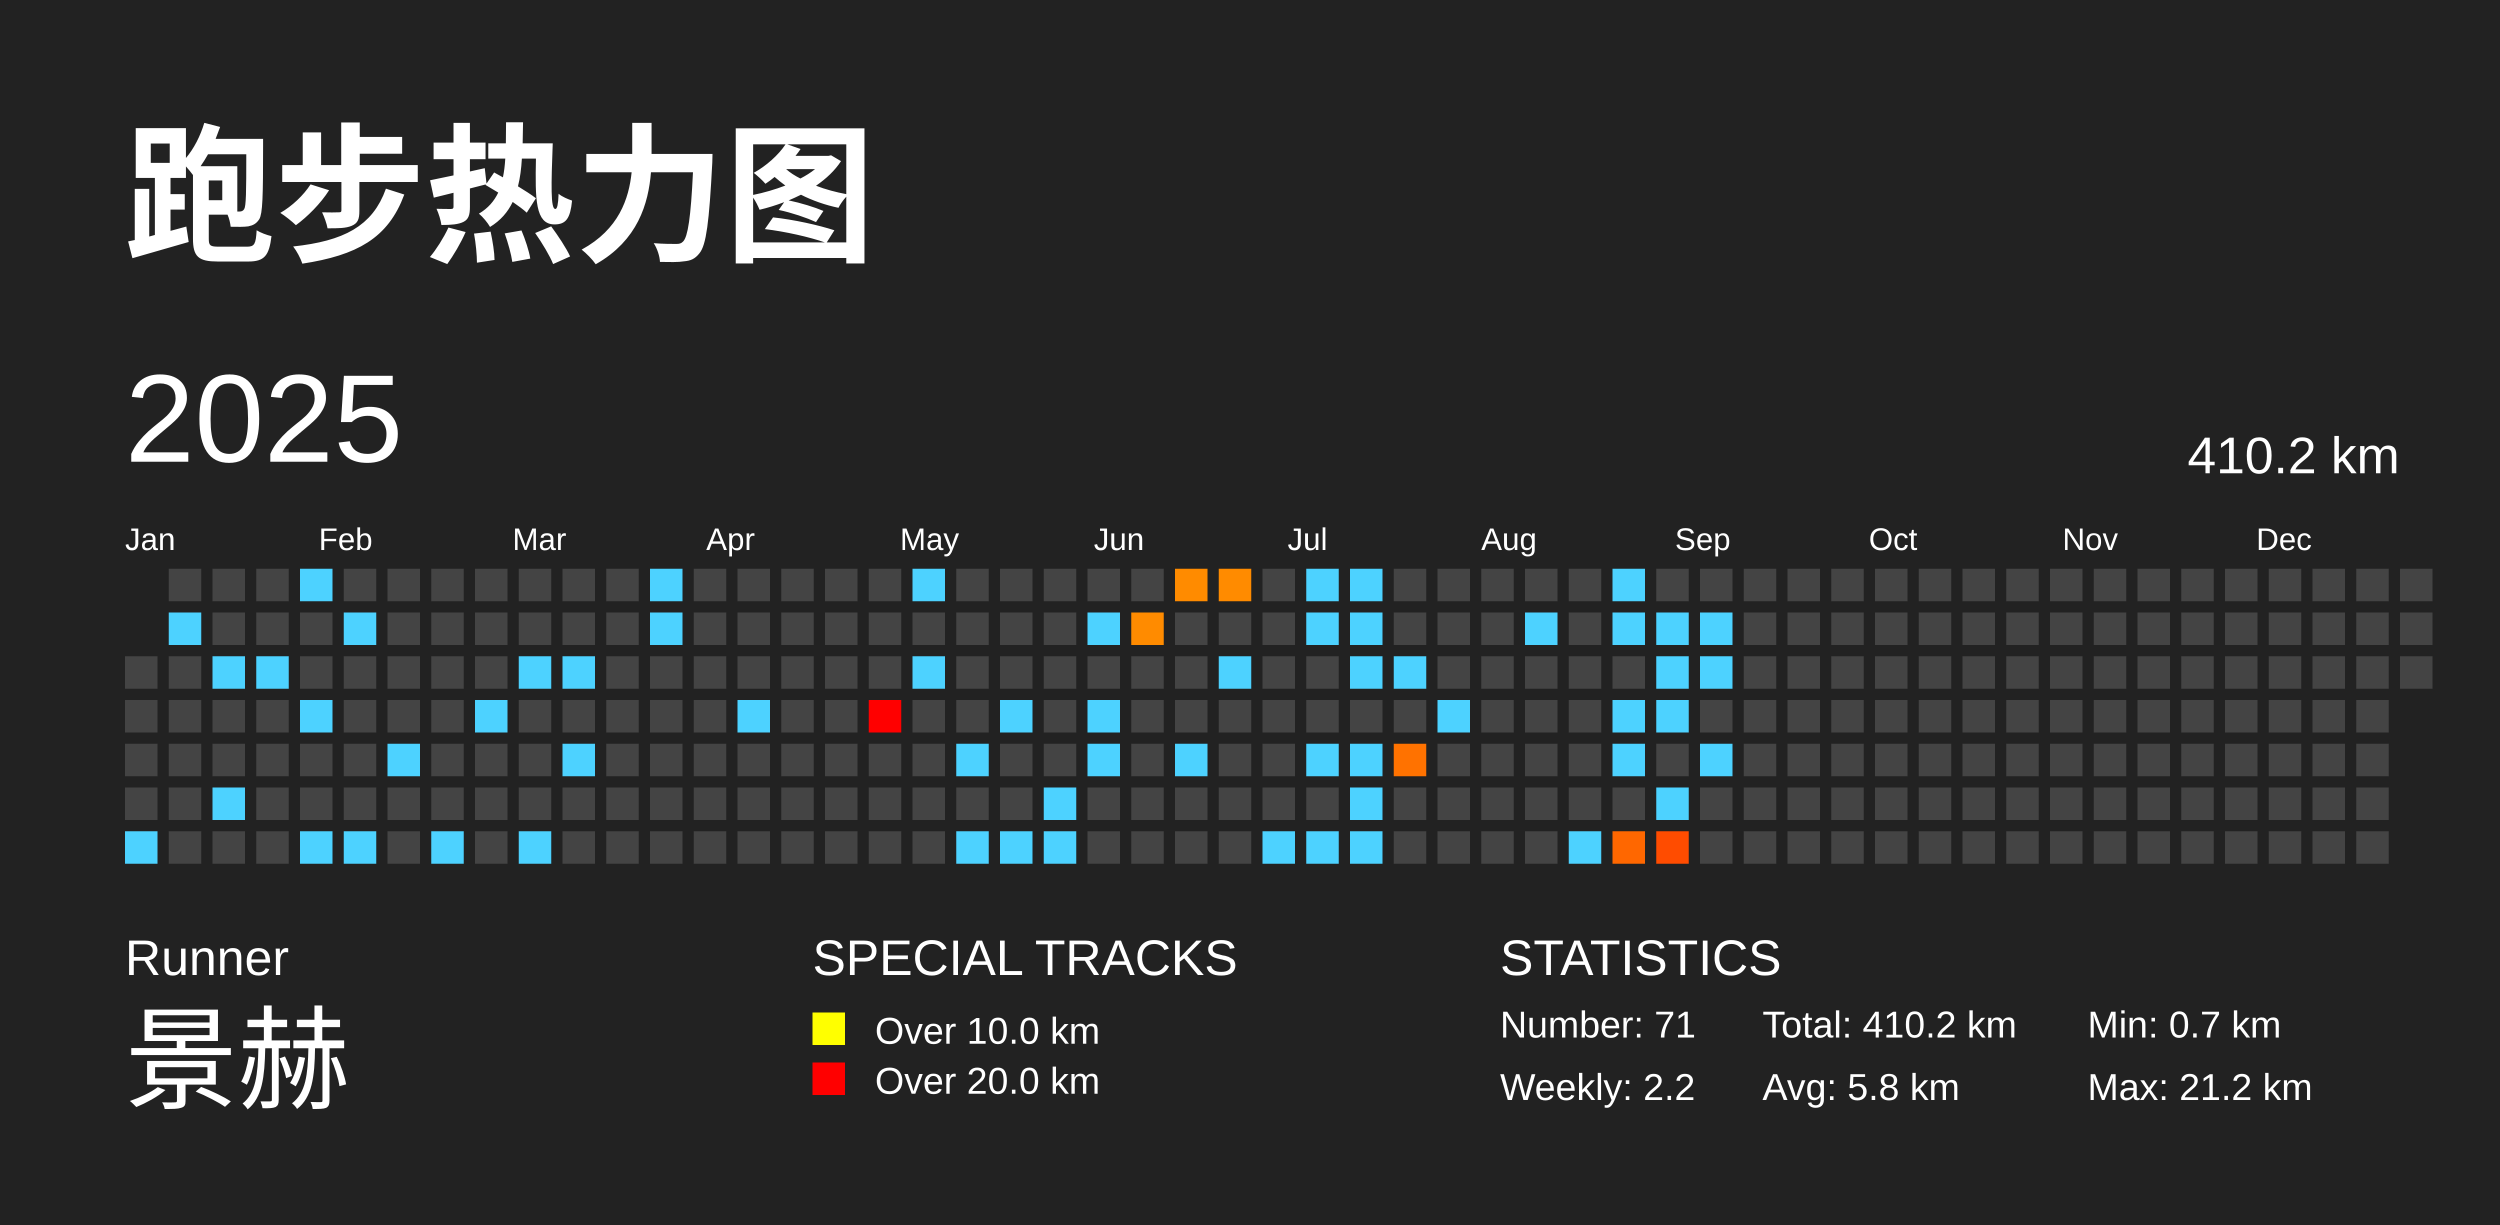
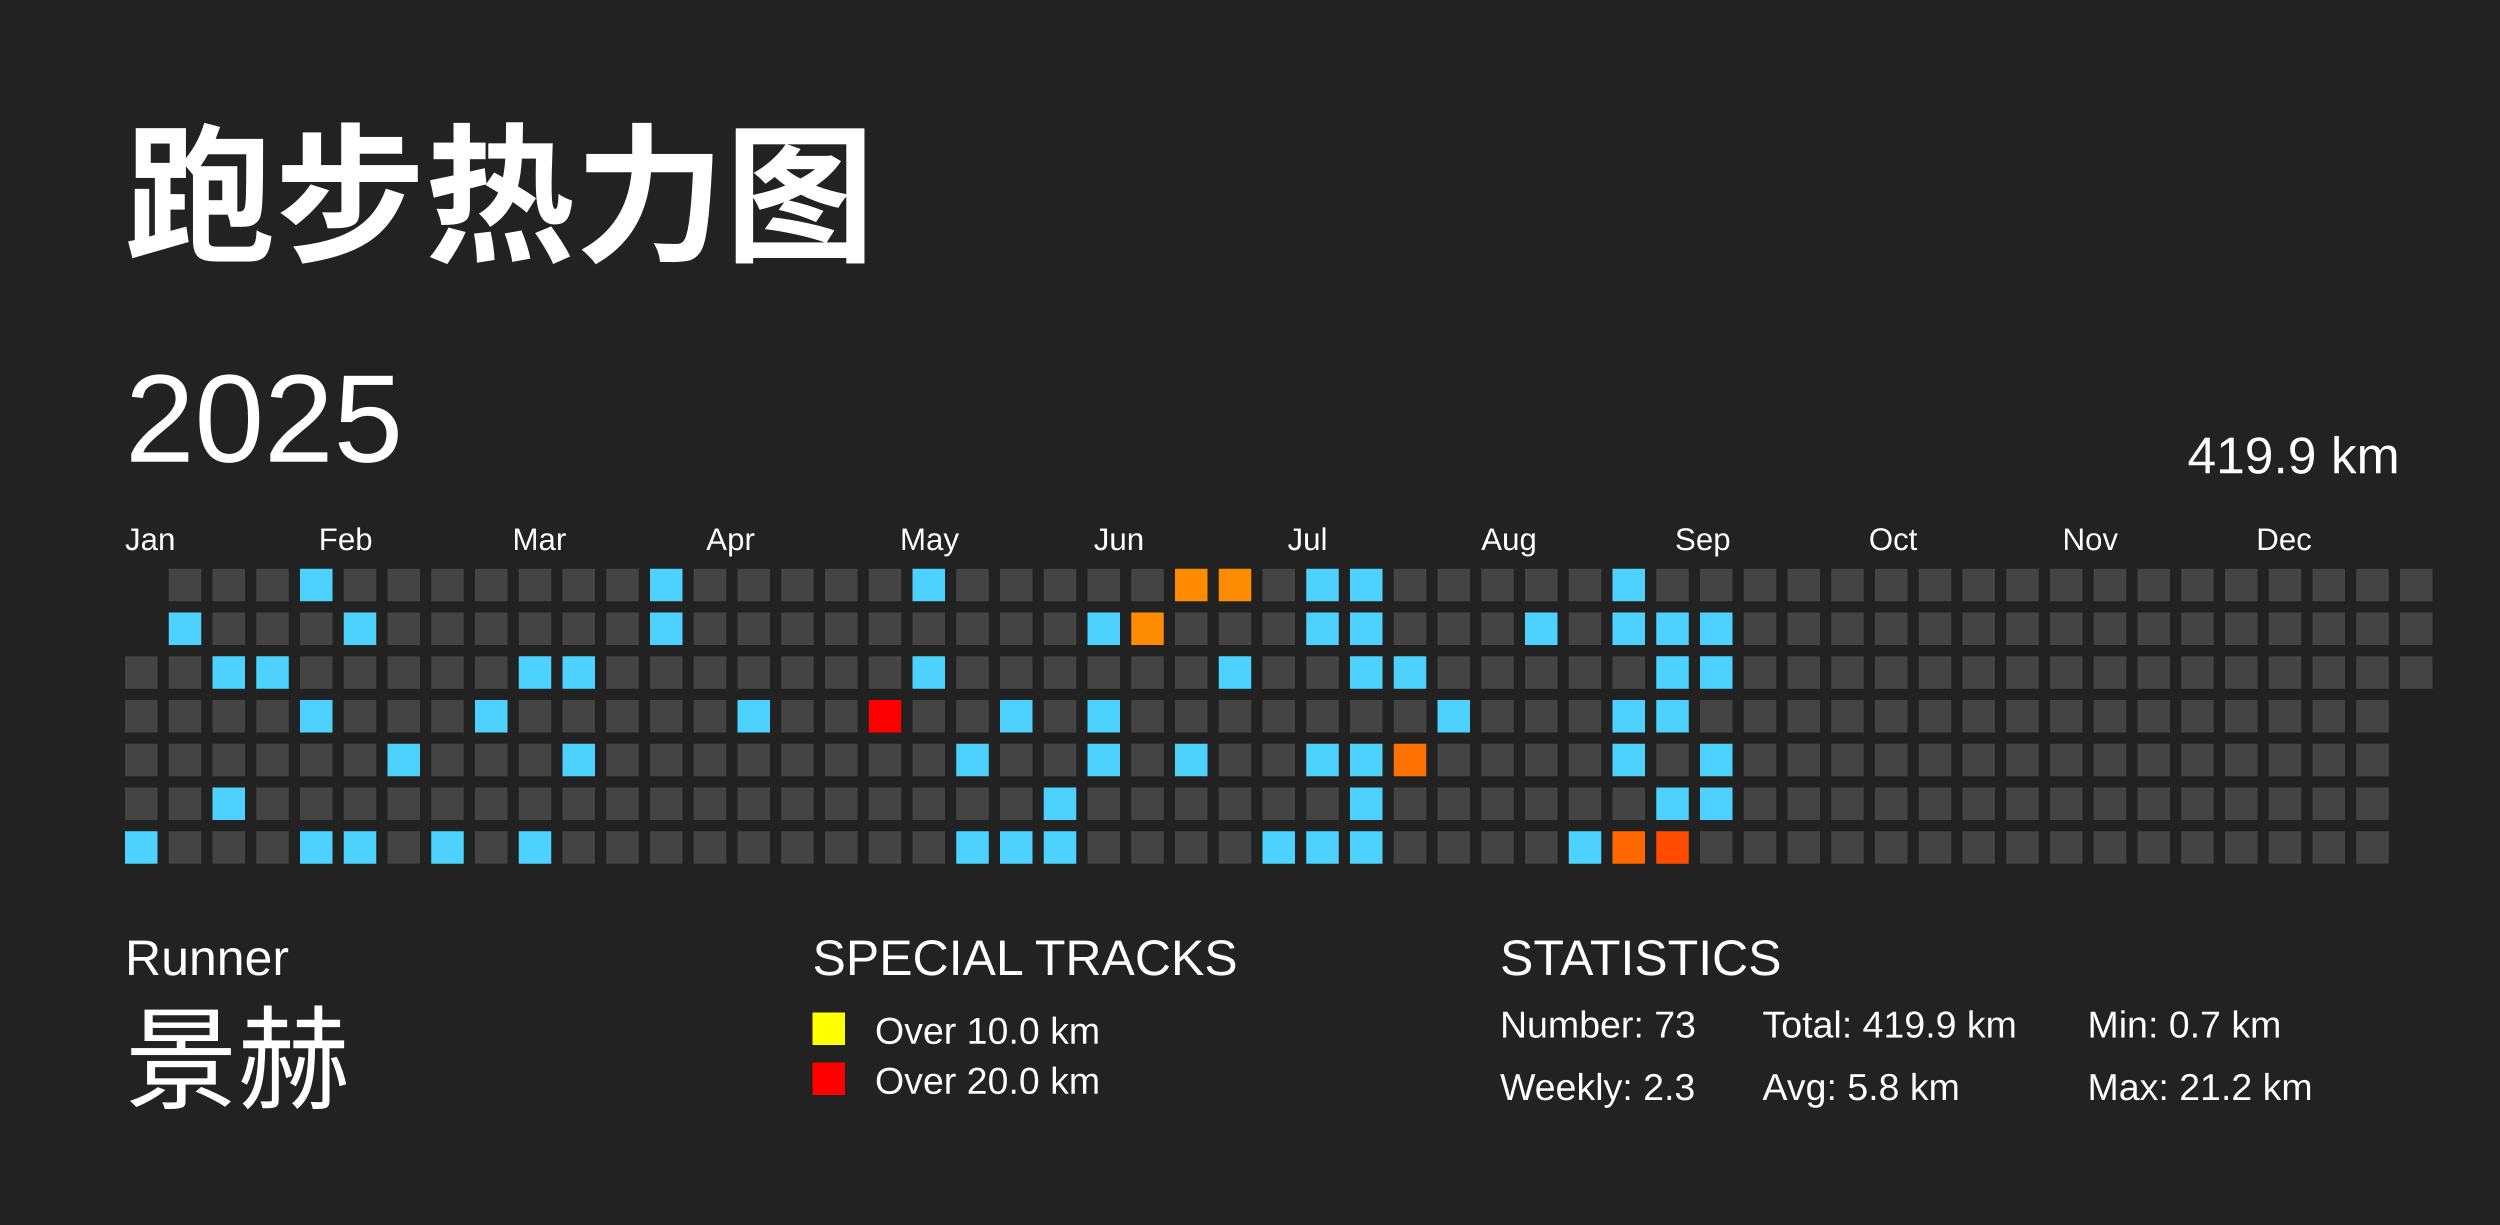
<svg xmlns="http://www.w3.org/2000/svg" baseProfile="full" height="98mm" version="1.1" viewBox="0,0,200,98" width="200mm">
  <defs />
  <rect fill="#222222" height="98" width="200" x="0" y="0" />
  <text fill="#FFFFFF" style="font-size:12px; font-family:Arial; font-weight:bold;" x="10" y="20">跑步热力图</text>
  <text fill="#FFFFFF" style="font-size:4px; font-family:Arial" x="10" y="78">Runner</text>
  <text fill="#FFFFFF" style="font-size:9px; font-family:Arial" x="10" y="88">景赫</text>
  <text fill="#FFFFFF" style="font-size:4px; font-family:Arial" x="65" y="78">SPECIAL TRACKS</text>
  <rect fill="yellow" height="2.6" width="2.6" x="65" y="81" />
  <text fill="#FFFFFF" style="font-size:3px; font-family:Arial" x="70" y="83.5">Over 10.0 km</text>
  <rect fill="red" height="2.6" width="2.6" x="65" y="85" />
  <text fill="#FFFFFF" style="font-size:3px; font-family:Arial" x="70" y="87.5">Over 20.0 km</text>
  <text fill="#FFFFFF" style="font-size:4px; font-family:Arial" x="120" y="78">STATISTICS</text>
-   <text fill="#FFFFFF" style="font-size:3px; font-family:Arial" x="120" y="83">Number: 71</text>
-   <text fill="#FFFFFF" style="font-size:3px; font-family:Arial" x="120" y="88">Weekly: 2.2</text>
-   <text fill="#FFFFFF" style="font-size:3px; font-family:Arial" x="141" y="83">Total: 410.2 km</text>
+   <text fill="#FFFFFF" style="font-size:3px; font-family:Arial" x="120" y="83">Number: 73</text>
+   <text fill="#FFFFFF" style="font-size:3px; font-family:Arial" x="120" y="88">Weekly: 2.3</text>
+   <text fill="#FFFFFF" style="font-size:3px; font-family:Arial" x="141" y="83">Total: 419.9 km</text>
  <text fill="#FFFFFF" style="font-size:3px; font-family:Arial" x="141" y="88">Avg: 5.8 km</text>
  <text fill="#FFFFFF" style="font-size:3px; font-family:Arial" x="167" y="83">Min: 0.7 km</text>
  <text fill="#FFFFFF" style="font-size:3px; font-family:Arial" x="167" y="88">Max: 21.2 km</text>
  <text dominant-baseline="hanging" fill="#FFFFFF" style="font-size:10.0px; font-family:Arial;" x="10" y="30">2025</text>
-   <text dominant-baseline="hanging" fill="#FFFFFF" style="font-size:4.125px; font-family:Arial;" x="175" y="35">410.2 km</text>
+   <text dominant-baseline="hanging" fill="#FFFFFF" style="font-size:4.125px; font-family:Arial;" x="175" y="35">419.9 km</text>
  <text fill="#FFFFFF" style="font-size:2.5px; font-family:Arial" x="10.0" y="44">Jan</text>
  <text fill="#FFFFFF" style="font-size:2.5px; font-family:Arial" x="25.5" y="44">Feb</text>
  <text fill="#FFFFFF" style="font-size:2.5px; font-family:Arial" x="41.0" y="44">Mar</text>
  <text fill="#FFFFFF" style="font-size:2.5px; font-family:Arial" x="56.5" y="44">Apr</text>
  <text fill="#FFFFFF" style="font-size:2.5px; font-family:Arial" x="72.0" y="44">May</text>
  <text fill="#FFFFFF" style="font-size:2.5px; font-family:Arial" x="87.5" y="44">Jun</text>
  <text fill="#FFFFFF" style="font-size:2.5px; font-family:Arial" x="103.0" y="44">Jul</text>
  <text fill="#FFFFFF" style="font-size:2.5px; font-family:Arial" x="118.5" y="44">Aug</text>
  <text fill="#FFFFFF" style="font-size:2.5px; font-family:Arial" x="134.0" y="44">Sep</text>
  <text fill="#FFFFFF" style="font-size:2.5px; font-family:Arial" x="149.5" y="44">Oct</text>
  <text fill="#FFFFFF" style="font-size:2.5px; font-family:Arial" x="165.0" y="44">Nov</text>
  <text fill="#FFFFFF" style="font-size:2.5px; font-family:Arial" x="180.5" y="44">Dec</text>
  <rect fill="#444444" height="2.6" width="2.6" x="10.0" y="52.5" />
  <rect fill="#444444" height="2.6" width="2.6" x="10.0" y="56.0" />
  <rect fill="#444444" height="2.6" width="2.6" x="10.0" y="59.5" />
  <rect fill="#444444" height="2.6" width="2.6" x="10.0" y="63.0" />
  <rect fill="#4dd2ff" height="2.6" width="2.6" x="10.0" y="66.5" />
  <rect fill="#444444" height="2.6" width="2.6" x="13.5" y="45.5" />
  <rect fill="#4dd2ff" height="2.6" width="2.6" x="13.5" y="49.0" />
  <rect fill="#444444" height="2.6" width="2.6" x="13.5" y="52.5" />
  <rect fill="#444444" height="2.6" width="2.6" x="13.5" y="56.0" />
  <rect fill="#444444" height="2.6" width="2.6" x="13.5" y="59.5" />
  <rect fill="#444444" height="2.6" width="2.6" x="13.5" y="63.0" />
  <rect fill="#444444" height="2.6" width="2.6" x="13.5" y="66.5" />
  <rect fill="#444444" height="2.6" width="2.6" x="17.0" y="45.5" />
  <rect fill="#444444" height="2.6" width="2.6" x="17.0" y="49.0" />
  <rect fill="#4dd2ff" height="2.6" width="2.6" x="17.0" y="52.5" />
  <rect fill="#444444" height="2.6" width="2.6" x="17.0" y="56.0" />
  <rect fill="#444444" height="2.6" width="2.6" x="17.0" y="59.5" />
  <rect fill="#4dd2ff" height="2.6" width="2.6" x="17.0" y="63.0" />
  <rect fill="#444444" height="2.6" width="2.6" x="17.0" y="66.5" />
  <rect fill="#444444" height="2.6" width="2.6" x="20.5" y="45.5" />
  <rect fill="#444444" height="2.6" width="2.6" x="20.5" y="49.0" />
  <rect fill="#4dd2ff" height="2.6" width="2.6" x="20.5" y="52.5" />
  <rect fill="#444444" height="2.6" width="2.6" x="20.5" y="56.0" />
  <rect fill="#444444" height="2.6" width="2.6" x="20.5" y="59.5" />
  <rect fill="#444444" height="2.6" width="2.6" x="20.5" y="63.0" />
  <rect fill="#444444" height="2.6" width="2.6" x="20.5" y="66.5" />
  <rect fill="#4dd2ff" height="2.6" width="2.6" x="24.0" y="45.5" />
  <rect fill="#444444" height="2.6" width="2.6" x="24.0" y="49.0" />
  <rect fill="#444444" height="2.6" width="2.6" x="24.0" y="52.5" />
  <rect fill="#4dd2ff" height="2.6" width="2.6" x="24.0" y="56.0" />
  <rect fill="#444444" height="2.6" width="2.6" x="24.0" y="59.5" />
  <rect fill="#444444" height="2.6" width="2.6" x="24.0" y="63.0" />
  <rect fill="#4dd2ff" height="2.6" width="2.6" x="24.0" y="66.5" />
  <rect fill="#444444" height="2.6" width="2.6" x="27.5" y="45.5" />
  <rect fill="#4dd2ff" height="2.6" width="2.6" x="27.5" y="49.0" />
  <rect fill="#444444" height="2.6" width="2.6" x="27.5" y="52.5" />
  <rect fill="#444444" height="2.6" width="2.6" x="27.5" y="56.0" />
  <rect fill="#444444" height="2.6" width="2.6" x="27.5" y="59.5" />
  <rect fill="#444444" height="2.6" width="2.6" x="27.5" y="63.0" />
  <rect fill="#4dd2ff" height="2.6" width="2.6" x="27.5" y="66.5" />
  <rect fill="#444444" height="2.6" width="2.6" x="31.0" y="45.5" />
  <rect fill="#444444" height="2.6" width="2.6" x="31.0" y="49.0" />
  <rect fill="#444444" height="2.6" width="2.6" x="31.0" y="52.5" />
  <rect fill="#444444" height="2.6" width="2.6" x="31.0" y="56.0" />
  <rect fill="#4dd2ff" height="2.6" width="2.6" x="31.0" y="59.5" />
  <rect fill="#444444" height="2.6" width="2.6" x="31.0" y="63.0" />
  <rect fill="#444444" height="2.6" width="2.6" x="31.0" y="66.5" />
  <rect fill="#444444" height="2.6" width="2.6" x="34.5" y="45.5" />
  <rect fill="#444444" height="2.6" width="2.6" x="34.5" y="49.0" />
  <rect fill="#444444" height="2.6" width="2.6" x="34.5" y="52.5" />
  <rect fill="#444444" height="2.6" width="2.6" x="34.5" y="56.0" />
  <rect fill="#444444" height="2.6" width="2.6" x="34.5" y="59.5" />
  <rect fill="#444444" height="2.6" width="2.6" x="34.5" y="63.0" />
  <rect fill="#4dd2ff" height="2.6" width="2.6" x="34.5" y="66.5" />
  <rect fill="#444444" height="2.6" width="2.6" x="38.0" y="45.5" />
  <rect fill="#444444" height="2.6" width="2.6" x="38.0" y="49.0" />
  <rect fill="#444444" height="2.6" width="2.6" x="38.0" y="52.5" />
  <rect fill="#4dd2ff" height="2.6" width="2.6" x="38.0" y="56.0" />
  <rect fill="#444444" height="2.6" width="2.6" x="38.0" y="59.5" />
  <rect fill="#444444" height="2.6" width="2.6" x="38.0" y="63.0" />
  <rect fill="#444444" height="2.6" width="2.6" x="38.0" y="66.5" />
  <rect fill="#444444" height="2.6" width="2.6" x="41.5" y="45.5" />
  <rect fill="#444444" height="2.6" width="2.6" x="41.5" y="49.0" />
  <rect fill="#4dd2ff" height="2.6" width="2.6" x="41.5" y="52.5" />
  <rect fill="#444444" height="2.6" width="2.6" x="41.5" y="56.0" />
  <rect fill="#444444" height="2.6" width="2.6" x="41.5" y="59.5" />
  <rect fill="#444444" height="2.6" width="2.6" x="41.5" y="63.0" />
  <rect fill="#4dd2ff" height="2.6" width="2.6" x="41.5" y="66.5" />
  <rect fill="#444444" height="2.6" width="2.6" x="45.0" y="45.5" />
  <rect fill="#444444" height="2.6" width="2.6" x="45.0" y="49.0" />
  <rect fill="#4dd2ff" height="2.6" width="2.6" x="45.0" y="52.5" />
  <rect fill="#444444" height="2.6" width="2.6" x="45.0" y="56.0" />
  <rect fill="#4dd2ff" height="2.6" width="2.6" x="45.0" y="59.5" />
  <rect fill="#444444" height="2.6" width="2.6" x="45.0" y="63.0" />
  <rect fill="#444444" height="2.6" width="2.6" x="45.0" y="66.5" />
  <rect fill="#444444" height="2.6" width="2.6" x="48.5" y="45.5" />
  <rect fill="#444444" height="2.6" width="2.6" x="48.5" y="49.0" />
  <rect fill="#444444" height="2.6" width="2.6" x="48.5" y="52.5" />
  <rect fill="#444444" height="2.6" width="2.6" x="48.5" y="56.0" />
  <rect fill="#444444" height="2.6" width="2.6" x="48.5" y="59.5" />
  <rect fill="#444444" height="2.6" width="2.6" x="48.5" y="63.0" />
  <rect fill="#444444" height="2.6" width="2.6" x="48.5" y="66.5" />
  <rect fill="#4dd2ff" height="2.6" width="2.6" x="52.0" y="45.5" />
  <rect fill="#4dd2ff" height="2.6" width="2.6" x="52.0" y="49.0" />
  <rect fill="#444444" height="2.6" width="2.6" x="52.0" y="52.5" />
  <rect fill="#444444" height="2.6" width="2.6" x="52.0" y="56.0" />
  <rect fill="#444444" height="2.6" width="2.6" x="52.0" y="59.5" />
  <rect fill="#444444" height="2.6" width="2.6" x="52.0" y="63.0" />
  <rect fill="#444444" height="2.6" width="2.6" x="52.0" y="66.5" />
  <rect fill="#444444" height="2.6" width="2.6" x="55.5" y="45.5" />
  <rect fill="#444444" height="2.6" width="2.6" x="55.5" y="49.0" />
  <rect fill="#444444" height="2.6" width="2.6" x="55.5" y="52.5" />
  <rect fill="#444444" height="2.6" width="2.6" x="55.5" y="56.0" />
  <rect fill="#444444" height="2.6" width="2.6" x="55.5" y="59.5" />
  <rect fill="#444444" height="2.6" width="2.6" x="55.5" y="63.0" />
  <rect fill="#444444" height="2.6" width="2.6" x="55.5" y="66.5" />
  <rect fill="#444444" height="2.6" width="2.6" x="59.0" y="45.5" />
  <rect fill="#444444" height="2.6" width="2.6" x="59.0" y="49.0" />
  <rect fill="#444444" height="2.6" width="2.6" x="59.0" y="52.5" />
  <rect fill="#4dd2ff" height="2.6" width="2.6" x="59.0" y="56.0" />
  <rect fill="#444444" height="2.6" width="2.6" x="59.0" y="59.5" />
  <rect fill="#444444" height="2.6" width="2.6" x="59.0" y="63.0" />
  <rect fill="#444444" height="2.6" width="2.6" x="59.0" y="66.5" />
  <rect fill="#444444" height="2.6" width="2.6" x="62.5" y="45.5" />
  <rect fill="#444444" height="2.6" width="2.6" x="62.5" y="49.0" />
  <rect fill="#444444" height="2.6" width="2.6" x="62.5" y="52.5" />
  <rect fill="#444444" height="2.6" width="2.6" x="62.5" y="56.0" />
  <rect fill="#444444" height="2.6" width="2.6" x="62.5" y="59.5" />
  <rect fill="#444444" height="2.6" width="2.6" x="62.5" y="63.0" />
  <rect fill="#444444" height="2.6" width="2.6" x="62.5" y="66.5" />
  <rect fill="#444444" height="2.6" width="2.6" x="66.0" y="45.5" />
  <rect fill="#444444" height="2.6" width="2.6" x="66.0" y="49.0" />
  <rect fill="#444444" height="2.6" width="2.6" x="66.0" y="52.5" />
  <rect fill="#444444" height="2.6" width="2.6" x="66.0" y="56.0" />
  <rect fill="#444444" height="2.6" width="2.6" x="66.0" y="59.5" />
  <rect fill="#444444" height="2.6" width="2.6" x="66.0" y="63.0" />
  <rect fill="#444444" height="2.6" width="2.6" x="66.0" y="66.5" />
  <rect fill="#444444" height="2.6" width="2.6" x="69.5" y="45.5" />
  <rect fill="#444444" height="2.6" width="2.6" x="69.5" y="49.0" />
  <rect fill="#444444" height="2.6" width="2.6" x="69.5" y="52.5" />
  <rect fill="red" height="2.6" width="2.6" x="69.5" y="56.0" />
  <rect fill="#444444" height="2.6" width="2.6" x="69.5" y="59.5" />
  <rect fill="#444444" height="2.6" width="2.6" x="69.5" y="63.0" />
  <rect fill="#444444" height="2.6" width="2.6" x="69.5" y="66.5" />
  <rect fill="#4dd2ff" height="2.6" width="2.6" x="73.0" y="45.5" />
  <rect fill="#444444" height="2.6" width="2.6" x="73.0" y="49.0" />
  <rect fill="#4dd2ff" height="2.6" width="2.6" x="73.0" y="52.5" />
  <rect fill="#444444" height="2.6" width="2.6" x="73.0" y="56.0" />
  <rect fill="#444444" height="2.6" width="2.6" x="73.0" y="59.5" />
  <rect fill="#444444" height="2.6" width="2.6" x="73.0" y="63.0" />
  <rect fill="#444444" height="2.6" width="2.6" x="73.0" y="66.5" />
  <rect fill="#444444" height="2.6" width="2.6" x="76.5" y="45.5" />
  <rect fill="#444444" height="2.6" width="2.6" x="76.5" y="49.0" />
  <rect fill="#444444" height="2.6" width="2.6" x="76.5" y="52.5" />
  <rect fill="#444444" height="2.6" width="2.6" x="76.5" y="56.0" />
  <rect fill="#4dd2ff" height="2.6" width="2.6" x="76.5" y="59.5" />
  <rect fill="#444444" height="2.6" width="2.6" x="76.5" y="63.0" />
  <rect fill="#4dd2ff" height="2.6" width="2.6" x="76.5" y="66.5" />
  <rect fill="#444444" height="2.6" width="2.6" x="80.0" y="45.5" />
  <rect fill="#444444" height="2.6" width="2.6" x="80.0" y="49.0" />
  <rect fill="#444444" height="2.6" width="2.6" x="80.0" y="52.5" />
  <rect fill="#4dd2ff" height="2.6" width="2.6" x="80.0" y="56.0" />
  <rect fill="#444444" height="2.6" width="2.6" x="80.0" y="59.5" />
  <rect fill="#444444" height="2.6" width="2.6" x="80.0" y="63.0" />
  <rect fill="#4dd2ff" height="2.6" width="2.6" x="80.0" y="66.5" />
  <rect fill="#444444" height="2.6" width="2.6" x="83.5" y="45.5" />
  <rect fill="#444444" height="2.6" width="2.6" x="83.5" y="49.0" />
  <rect fill="#444444" height="2.6" width="2.6" x="83.5" y="52.5" />
  <rect fill="#444444" height="2.6" width="2.6" x="83.5" y="56.0" />
  <rect fill="#444444" height="2.6" width="2.6" x="83.5" y="59.5" />
  <rect fill="#4dd2ff" height="2.6" width="2.6" x="83.5" y="63.0" />
  <rect fill="#4dd2ff" height="2.6" width="2.6" x="83.5" y="66.5" />
  <rect fill="#444444" height="2.6" width="2.6" x="87.0" y="45.5" />
  <rect fill="#4dd2ff" height="2.6" width="2.6" x="87.0" y="49.0" />
  <rect fill="#444444" height="2.6" width="2.6" x="87.0" y="52.5" />
  <rect fill="#4dd2ff" height="2.6" width="2.6" x="87.0" y="56.0" />
  <rect fill="#4dd2ff" height="2.6" width="2.6" x="87.0" y="59.5" />
  <rect fill="#444444" height="2.6" width="2.6" x="87.0" y="63.0" />
  <rect fill="#444444" height="2.6" width="2.6" x="87.0" y="66.5" />
  <rect fill="#444444" height="2.6" width="2.6" x="90.5" y="45.5" />
  <rect fill="#ff8b00" height="2.6" width="2.6" x="90.5" y="49.0" />
  <rect fill="#444444" height="2.6" width="2.6" x="90.5" y="52.5" />
  <rect fill="#444444" height="2.6" width="2.6" x="90.5" y="56.0" />
  <rect fill="#444444" height="2.6" width="2.6" x="90.5" y="59.5" />
  <rect fill="#444444" height="2.6" width="2.6" x="90.5" y="63.0" />
  <rect fill="#444444" height="2.6" width="2.6" x="90.5" y="66.5" />
  <rect fill="#ff8b00" height="2.6" width="2.6" x="94.0" y="45.5" />
  <rect fill="#444444" height="2.6" width="2.6" x="94.0" y="49.0" />
  <rect fill="#444444" height="2.6" width="2.6" x="94.0" y="52.5" />
  <rect fill="#444444" height="2.6" width="2.6" x="94.0" y="56.0" />
  <rect fill="#4dd2ff" height="2.6" width="2.6" x="94.0" y="59.5" />
  <rect fill="#444444" height="2.6" width="2.6" x="94.0" y="63.0" />
  <rect fill="#444444" height="2.6" width="2.6" x="94.0" y="66.5" />
  <rect fill="#ff8b00" height="2.6" width="2.6" x="97.5" y="45.5" />
  <rect fill="#444444" height="2.6" width="2.6" x="97.5" y="49.0" />
  <rect fill="#4dd2ff" height="2.6" width="2.6" x="97.5" y="52.5" />
  <rect fill="#444444" height="2.6" width="2.6" x="97.5" y="56.0" />
  <rect fill="#444444" height="2.6" width="2.6" x="97.5" y="59.5" />
  <rect fill="#444444" height="2.6" width="2.6" x="97.5" y="63.0" />
  <rect fill="#444444" height="2.6" width="2.6" x="97.5" y="66.5" />
  <rect fill="#444444" height="2.6" width="2.6" x="101.0" y="45.5" />
  <rect fill="#444444" height="2.6" width="2.6" x="101.0" y="49.0" />
  <rect fill="#444444" height="2.6" width="2.6" x="101.0" y="52.5" />
  <rect fill="#444444" height="2.6" width="2.6" x="101.0" y="56.0" />
  <rect fill="#444444" height="2.6" width="2.6" x="101.0" y="59.5" />
  <rect fill="#444444" height="2.6" width="2.6" x="101.0" y="63.0" />
  <rect fill="#4dd2ff" height="2.6" width="2.6" x="101.0" y="66.5" />
  <rect fill="#4dd2ff" height="2.6" width="2.6" x="104.5" y="45.5" />
  <rect fill="#4dd2ff" height="2.6" width="2.6" x="104.5" y="49.0" />
  <rect fill="#444444" height="2.6" width="2.6" x="104.5" y="52.5" />
  <rect fill="#444444" height="2.6" width="2.6" x="104.5" y="56.0" />
  <rect fill="#4dd2ff" height="2.6" width="2.6" x="104.5" y="59.5" />
  <rect fill="#444444" height="2.6" width="2.6" x="104.5" y="63.0" />
  <rect fill="#4dd2ff" height="2.6" width="2.6" x="104.5" y="66.5" />
  <rect fill="#4dd2ff" height="2.6" width="2.6" x="108.0" y="45.5" />
  <rect fill="#4dd2ff" height="2.6" width="2.6" x="108.0" y="49.0" />
  <rect fill="#4dd2ff" height="2.6" width="2.6" x="108.0" y="52.5" />
  <rect fill="#444444" height="2.6" width="2.6" x="108.0" y="56.0" />
  <rect fill="#4dd2ff" height="2.6" width="2.6" x="108.0" y="59.5" />
  <rect fill="#4dd2ff" height="2.6" width="2.6" x="108.0" y="63.0" />
  <rect fill="#4dd2ff" height="2.6" width="2.6" x="108.0" y="66.5" />
  <rect fill="#444444" height="2.6" width="2.6" x="111.5" y="45.5" />
  <rect fill="#444444" height="2.6" width="2.6" x="111.5" y="49.0" />
  <rect fill="#4dd2ff" height="2.6" width="2.6" x="111.5" y="52.5" />
  <rect fill="#444444" height="2.6" width="2.6" x="111.5" y="56.0" />
  <rect fill="#ff7200" height="2.6" width="2.6" x="111.5" y="59.5" />
  <rect fill="#444444" height="2.6" width="2.6" x="111.5" y="63.0" />
  <rect fill="#444444" height="2.6" width="2.6" x="111.5" y="66.5" />
  <rect fill="#444444" height="2.6" width="2.6" x="115.0" y="45.5" />
  <rect fill="#444444" height="2.6" width="2.6" x="115.0" y="49.0" />
  <rect fill="#444444" height="2.6" width="2.6" x="115.0" y="52.5" />
  <rect fill="#4dd2ff" height="2.6" width="2.6" x="115.0" y="56.0" />
  <rect fill="#444444" height="2.6" width="2.6" x="115.0" y="59.5" />
  <rect fill="#444444" height="2.6" width="2.6" x="115.0" y="63.0" />
  <rect fill="#444444" height="2.6" width="2.6" x="115.0" y="66.5" />
  <rect fill="#444444" height="2.6" width="2.6" x="118.5" y="45.5" />
  <rect fill="#444444" height="2.6" width="2.6" x="118.5" y="49.0" />
  <rect fill="#444444" height="2.6" width="2.6" x="118.5" y="52.5" />
  <rect fill="#444444" height="2.6" width="2.6" x="118.5" y="56.0" />
  <rect fill="#444444" height="2.6" width="2.6" x="118.5" y="59.5" />
  <rect fill="#444444" height="2.6" width="2.6" x="118.5" y="63.0" />
  <rect fill="#444444" height="2.6" width="2.6" x="118.5" y="66.5" />
  <rect fill="#444444" height="2.6" width="2.6" x="122.0" y="45.5" />
  <rect fill="#4dd2ff" height="2.6" width="2.6" x="122.0" y="49.0" />
  <rect fill="#444444" height="2.6" width="2.6" x="122.0" y="52.5" />
  <rect fill="#444444" height="2.6" width="2.6" x="122.0" y="56.0" />
  <rect fill="#444444" height="2.6" width="2.6" x="122.0" y="59.5" />
  <rect fill="#444444" height="2.6" width="2.6" x="122.0" y="63.0" />
  <rect fill="#444444" height="2.6" width="2.6" x="122.0" y="66.5" />
  <rect fill="#444444" height="2.6" width="2.6" x="125.5" y="45.5" />
  <rect fill="#444444" height="2.6" width="2.6" x="125.5" y="49.0" />
  <rect fill="#444444" height="2.6" width="2.6" x="125.5" y="52.5" />
  <rect fill="#444444" height="2.6" width="2.6" x="125.5" y="56.0" />
  <rect fill="#444444" height="2.6" width="2.6" x="125.5" y="59.5" />
  <rect fill="#444444" height="2.6" width="2.6" x="125.5" y="63.0" />
  <rect fill="#4dd2ff" height="2.6" width="2.6" x="125.5" y="66.5" />
  <rect fill="#4dd2ff" height="2.6" width="2.6" x="129.0" y="45.5" />
  <rect fill="#4dd2ff" height="2.6" width="2.6" x="129.0" y="49.0" />
  <rect fill="#444444" height="2.6" width="2.6" x="129.0" y="52.5" />
  <rect fill="#4dd2ff" height="2.6" width="2.6" x="129.0" y="56.0" />
  <rect fill="#4dd2ff" height="2.6" width="2.6" x="129.0" y="59.5" />
  <rect fill="#444444" height="2.6" width="2.6" x="129.0" y="63.0" />
  <rect fill="#ff6700" height="2.6" width="2.6" x="129.0" y="66.5" />
  <rect fill="#444444" height="2.6" width="2.6" x="132.5" y="45.5" />
  <rect fill="#4dd2ff" height="2.6" width="2.6" x="132.5" y="49.0" />
  <rect fill="#4dd2ff" height="2.6" width="2.6" x="132.5" y="52.5" />
  <rect fill="#4dd2ff" height="2.6" width="2.6" x="132.5" y="56.0" />
  <rect fill="#444444" height="2.6" width="2.6" x="132.5" y="59.5" />
  <rect fill="#4dd2ff" height="2.6" width="2.6" x="132.5" y="63.0" />
  <rect fill="#ff4c00" height="2.6" width="2.6" x="132.5" y="66.5" />
  <rect fill="#444444" height="2.6" width="2.6" x="136.0" y="45.5" />
  <rect fill="#4dd2ff" height="2.6" width="2.6" x="136.0" y="49.0" />
  <rect fill="#4dd2ff" height="2.6" width="2.6" x="136.0" y="52.5" />
  <rect fill="#444444" height="2.6" width="2.6" x="136.0" y="56.0" />
  <rect fill="#4dd2ff" height="2.6" width="2.6" x="136.0" y="59.5" />
-   <rect fill="#444444" height="2.6" width="2.6" x="136.0" y="63.0" />
+   <rect fill="#4dd2ff" height="2.6" width="2.6" x="136.0" y="63.0" />
  <rect fill="#444444" height="2.6" width="2.6" x="136.0" y="66.5" />
  <rect fill="#444444" height="2.6" width="2.6" x="139.5" y="45.5" />
  <rect fill="#444444" height="2.6" width="2.6" x="139.5" y="49.0" />
  <rect fill="#444444" height="2.6" width="2.6" x="139.5" y="52.5" />
  <rect fill="#444444" height="2.6" width="2.6" x="139.5" y="56.0" />
  <rect fill="#444444" height="2.6" width="2.6" x="139.5" y="59.5" />
  <rect fill="#444444" height="2.6" width="2.6" x="139.5" y="63.0" />
  <rect fill="#444444" height="2.6" width="2.6" x="139.5" y="66.5" />
  <rect fill="#444444" height="2.6" width="2.6" x="143.0" y="45.5" />
  <rect fill="#444444" height="2.6" width="2.6" x="143.0" y="49.0" />
  <rect fill="#444444" height="2.6" width="2.6" x="143.0" y="52.5" />
  <rect fill="#444444" height="2.6" width="2.6" x="143.0" y="56.0" />
  <rect fill="#444444" height="2.6" width="2.6" x="143.0" y="59.5" />
  <rect fill="#444444" height="2.6" width="2.6" x="143.0" y="63.0" />
  <rect fill="#444444" height="2.6" width="2.6" x="143.0" y="66.5" />
  <rect fill="#444444" height="2.6" width="2.6" x="146.5" y="45.5" />
  <rect fill="#444444" height="2.6" width="2.6" x="146.5" y="49.0" />
  <rect fill="#444444" height="2.6" width="2.6" x="146.5" y="52.5" />
  <rect fill="#444444" height="2.6" width="2.6" x="146.5" y="56.0" />
  <rect fill="#444444" height="2.6" width="2.6" x="146.5" y="59.5" />
  <rect fill="#444444" height="2.6" width="2.6" x="146.5" y="63.0" />
  <rect fill="#444444" height="2.6" width="2.6" x="146.5" y="66.5" />
  <rect fill="#444444" height="2.6" width="2.6" x="150.0" y="45.5" />
  <rect fill="#444444" height="2.6" width="2.6" x="150.0" y="49.0" />
  <rect fill="#444444" height="2.6" width="2.6" x="150.0" y="52.5" />
  <rect fill="#444444" height="2.6" width="2.6" x="150.0" y="56.0" />
  <rect fill="#444444" height="2.6" width="2.6" x="150.0" y="59.5" />
  <rect fill="#444444" height="2.6" width="2.6" x="150.0" y="63.0" />
  <rect fill="#444444" height="2.6" width="2.6" x="150.0" y="66.5" />
  <rect fill="#444444" height="2.6" width="2.6" x="153.5" y="45.5" />
  <rect fill="#444444" height="2.6" width="2.6" x="153.5" y="49.0" />
  <rect fill="#444444" height="2.6" width="2.6" x="153.5" y="52.5" />
  <rect fill="#444444" height="2.6" width="2.6" x="153.5" y="56.0" />
  <rect fill="#444444" height="2.6" width="2.6" x="153.5" y="59.5" />
  <rect fill="#444444" height="2.6" width="2.6" x="153.5" y="63.0" />
  <rect fill="#444444" height="2.6" width="2.6" x="153.5" y="66.5" />
  <rect fill="#444444" height="2.6" width="2.6" x="157.0" y="45.5" />
  <rect fill="#444444" height="2.6" width="2.6" x="157.0" y="49.0" />
  <rect fill="#444444" height="2.6" width="2.6" x="157.0" y="52.5" />
  <rect fill="#444444" height="2.6" width="2.6" x="157.0" y="56.0" />
  <rect fill="#444444" height="2.6" width="2.6" x="157.0" y="59.5" />
  <rect fill="#444444" height="2.6" width="2.6" x="157.0" y="63.0" />
  <rect fill="#444444" height="2.6" width="2.6" x="157.0" y="66.5" />
  <rect fill="#444444" height="2.6" width="2.6" x="160.5" y="45.5" />
  <rect fill="#444444" height="2.6" width="2.6" x="160.5" y="49.0" />
  <rect fill="#444444" height="2.6" width="2.6" x="160.5" y="52.5" />
  <rect fill="#444444" height="2.6" width="2.6" x="160.5" y="56.0" />
  <rect fill="#444444" height="2.6" width="2.6" x="160.5" y="59.5" />
  <rect fill="#444444" height="2.6" width="2.6" x="160.5" y="63.0" />
  <rect fill="#444444" height="2.6" width="2.6" x="160.5" y="66.5" />
  <rect fill="#444444" height="2.6" width="2.6" x="164.0" y="45.5" />
  <rect fill="#444444" height="2.6" width="2.6" x="164.0" y="49.0" />
  <rect fill="#444444" height="2.6" width="2.6" x="164.0" y="52.5" />
  <rect fill="#444444" height="2.6" width="2.6" x="164.0" y="56.0" />
  <rect fill="#444444" height="2.6" width="2.6" x="164.0" y="59.5" />
  <rect fill="#444444" height="2.6" width="2.6" x="164.0" y="63.0" />
  <rect fill="#444444" height="2.6" width="2.6" x="164.0" y="66.5" />
  <rect fill="#444444" height="2.6" width="2.6" x="167.5" y="45.5" />
  <rect fill="#444444" height="2.6" width="2.6" x="167.5" y="49.0" />
  <rect fill="#444444" height="2.6" width="2.6" x="167.5" y="52.5" />
  <rect fill="#444444" height="2.6" width="2.6" x="167.5" y="56.0" />
  <rect fill="#444444" height="2.6" width="2.6" x="167.5" y="59.5" />
  <rect fill="#444444" height="2.6" width="2.6" x="167.5" y="63.0" />
  <rect fill="#444444" height="2.6" width="2.6" x="167.5" y="66.5" />
  <rect fill="#444444" height="2.6" width="2.6" x="171.0" y="45.5" />
  <rect fill="#444444" height="2.6" width="2.6" x="171.0" y="49.0" />
  <rect fill="#444444" height="2.6" width="2.6" x="171.0" y="52.5" />
  <rect fill="#444444" height="2.6" width="2.6" x="171.0" y="56.0" />
  <rect fill="#444444" height="2.6" width="2.6" x="171.0" y="59.5" />
  <rect fill="#444444" height="2.6" width="2.6" x="171.0" y="63.0" />
  <rect fill="#444444" height="2.6" width="2.6" x="171.0" y="66.5" />
  <rect fill="#444444" height="2.6" width="2.6" x="174.5" y="45.5" />
  <rect fill="#444444" height="2.6" width="2.6" x="174.5" y="49.0" />
  <rect fill="#444444" height="2.6" width="2.6" x="174.5" y="52.5" />
  <rect fill="#444444" height="2.6" width="2.6" x="174.5" y="56.0" />
  <rect fill="#444444" height="2.6" width="2.6" x="174.5" y="59.5" />
  <rect fill="#444444" height="2.6" width="2.6" x="174.5" y="63.0" />
  <rect fill="#444444" height="2.6" width="2.6" x="174.5" y="66.5" />
  <rect fill="#444444" height="2.6" width="2.6" x="178.0" y="45.5" />
  <rect fill="#444444" height="2.6" width="2.6" x="178.0" y="49.0" />
  <rect fill="#444444" height="2.6" width="2.6" x="178.0" y="52.5" />
  <rect fill="#444444" height="2.6" width="2.6" x="178.0" y="56.0" />
  <rect fill="#444444" height="2.6" width="2.6" x="178.0" y="59.5" />
  <rect fill="#444444" height="2.6" width="2.6" x="178.0" y="63.0" />
  <rect fill="#444444" height="2.6" width="2.6" x="178.0" y="66.5" />
  <rect fill="#444444" height="2.6" width="2.6" x="181.5" y="45.5" />
  <rect fill="#444444" height="2.6" width="2.6" x="181.5" y="49.0" />
  <rect fill="#444444" height="2.6" width="2.6" x="181.5" y="52.5" />
  <rect fill="#444444" height="2.6" width="2.6" x="181.5" y="56.0" />
  <rect fill="#444444" height="2.6" width="2.6" x="181.5" y="59.5" />
  <rect fill="#444444" height="2.6" width="2.6" x="181.5" y="63.0" />
  <rect fill="#444444" height="2.6" width="2.6" x="181.5" y="66.5" />
  <rect fill="#444444" height="2.6" width="2.6" x="185.0" y="45.5" />
  <rect fill="#444444" height="2.6" width="2.6" x="185.0" y="49.0" />
  <rect fill="#444444" height="2.6" width="2.6" x="185.0" y="52.5" />
  <rect fill="#444444" height="2.6" width="2.6" x="185.0" y="56.0" />
  <rect fill="#444444" height="2.6" width="2.6" x="185.0" y="59.5" />
  <rect fill="#444444" height="2.6" width="2.6" x="185.0" y="63.0" />
  <rect fill="#444444" height="2.6" width="2.6" x="185.0" y="66.5" />
  <rect fill="#444444" height="2.6" width="2.6" x="188.5" y="45.5" />
  <rect fill="#444444" height="2.6" width="2.6" x="188.5" y="49.0" />
  <rect fill="#444444" height="2.6" width="2.6" x="188.5" y="52.5" />
  <rect fill="#444444" height="2.6" width="2.6" x="188.5" y="56.0" />
  <rect fill="#444444" height="2.6" width="2.6" x="188.5" y="59.5" />
  <rect fill="#444444" height="2.6" width="2.6" x="188.5" y="63.0" />
  <rect fill="#444444" height="2.6" width="2.6" x="188.5" y="66.5" />
  <rect fill="#444444" height="2.6" width="2.6" x="192.0" y="45.5" />
  <rect fill="#444444" height="2.6" width="2.6" x="192.0" y="49.0" />
  <rect fill="#444444" height="2.6" width="2.6" x="192.0" y="52.5" />
</svg>
